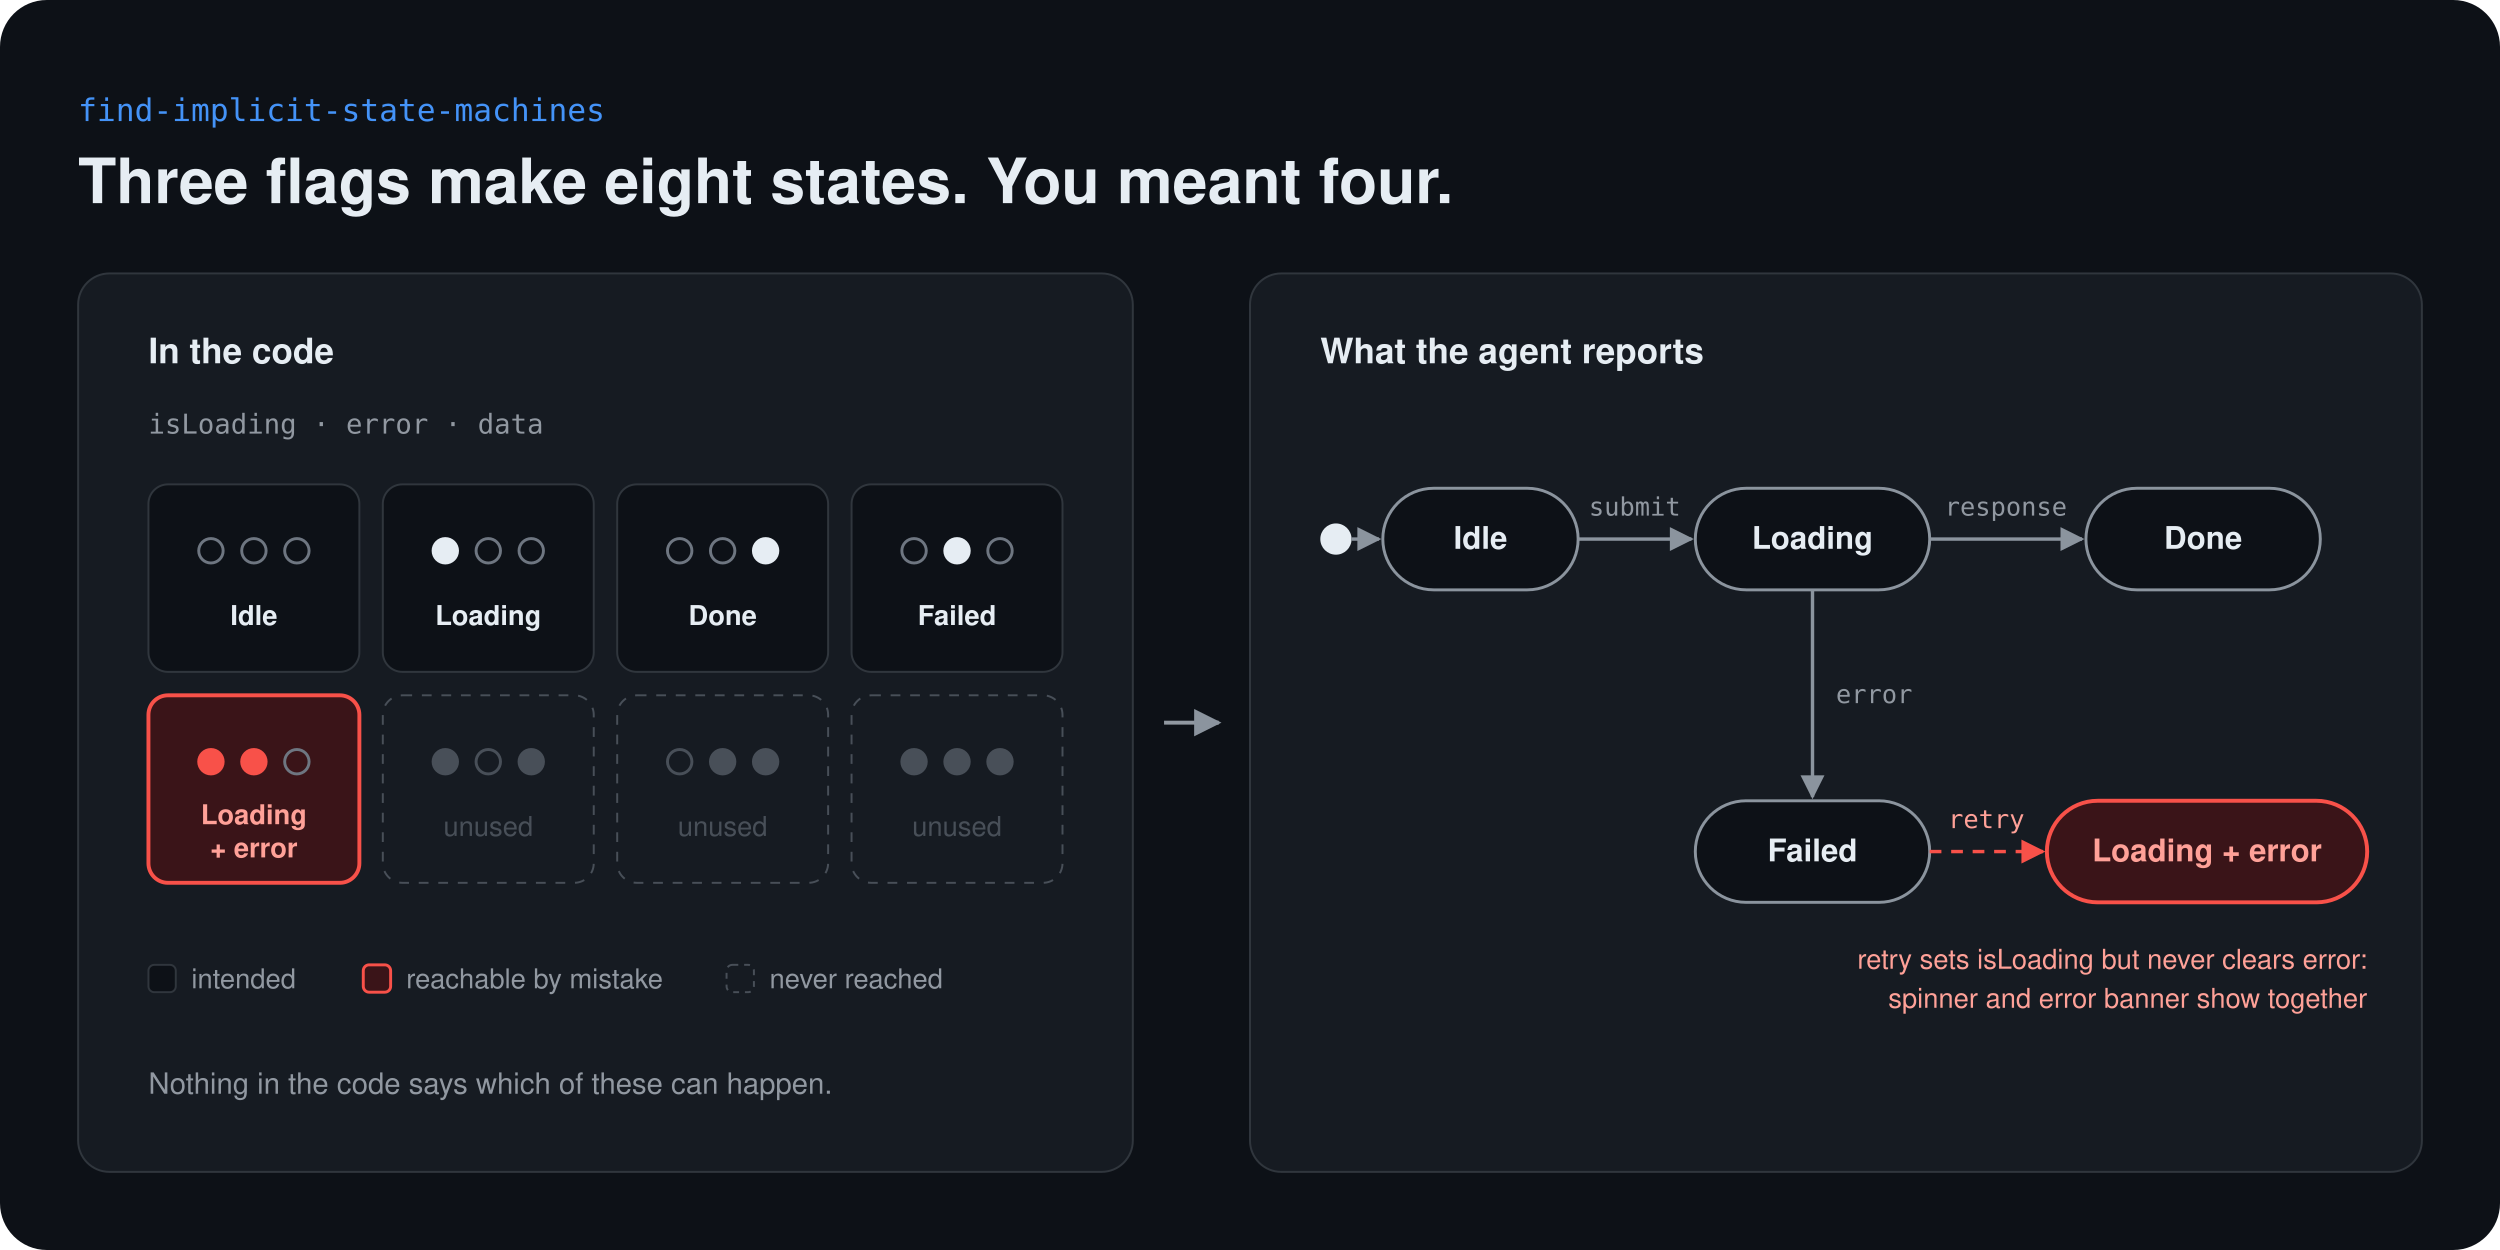
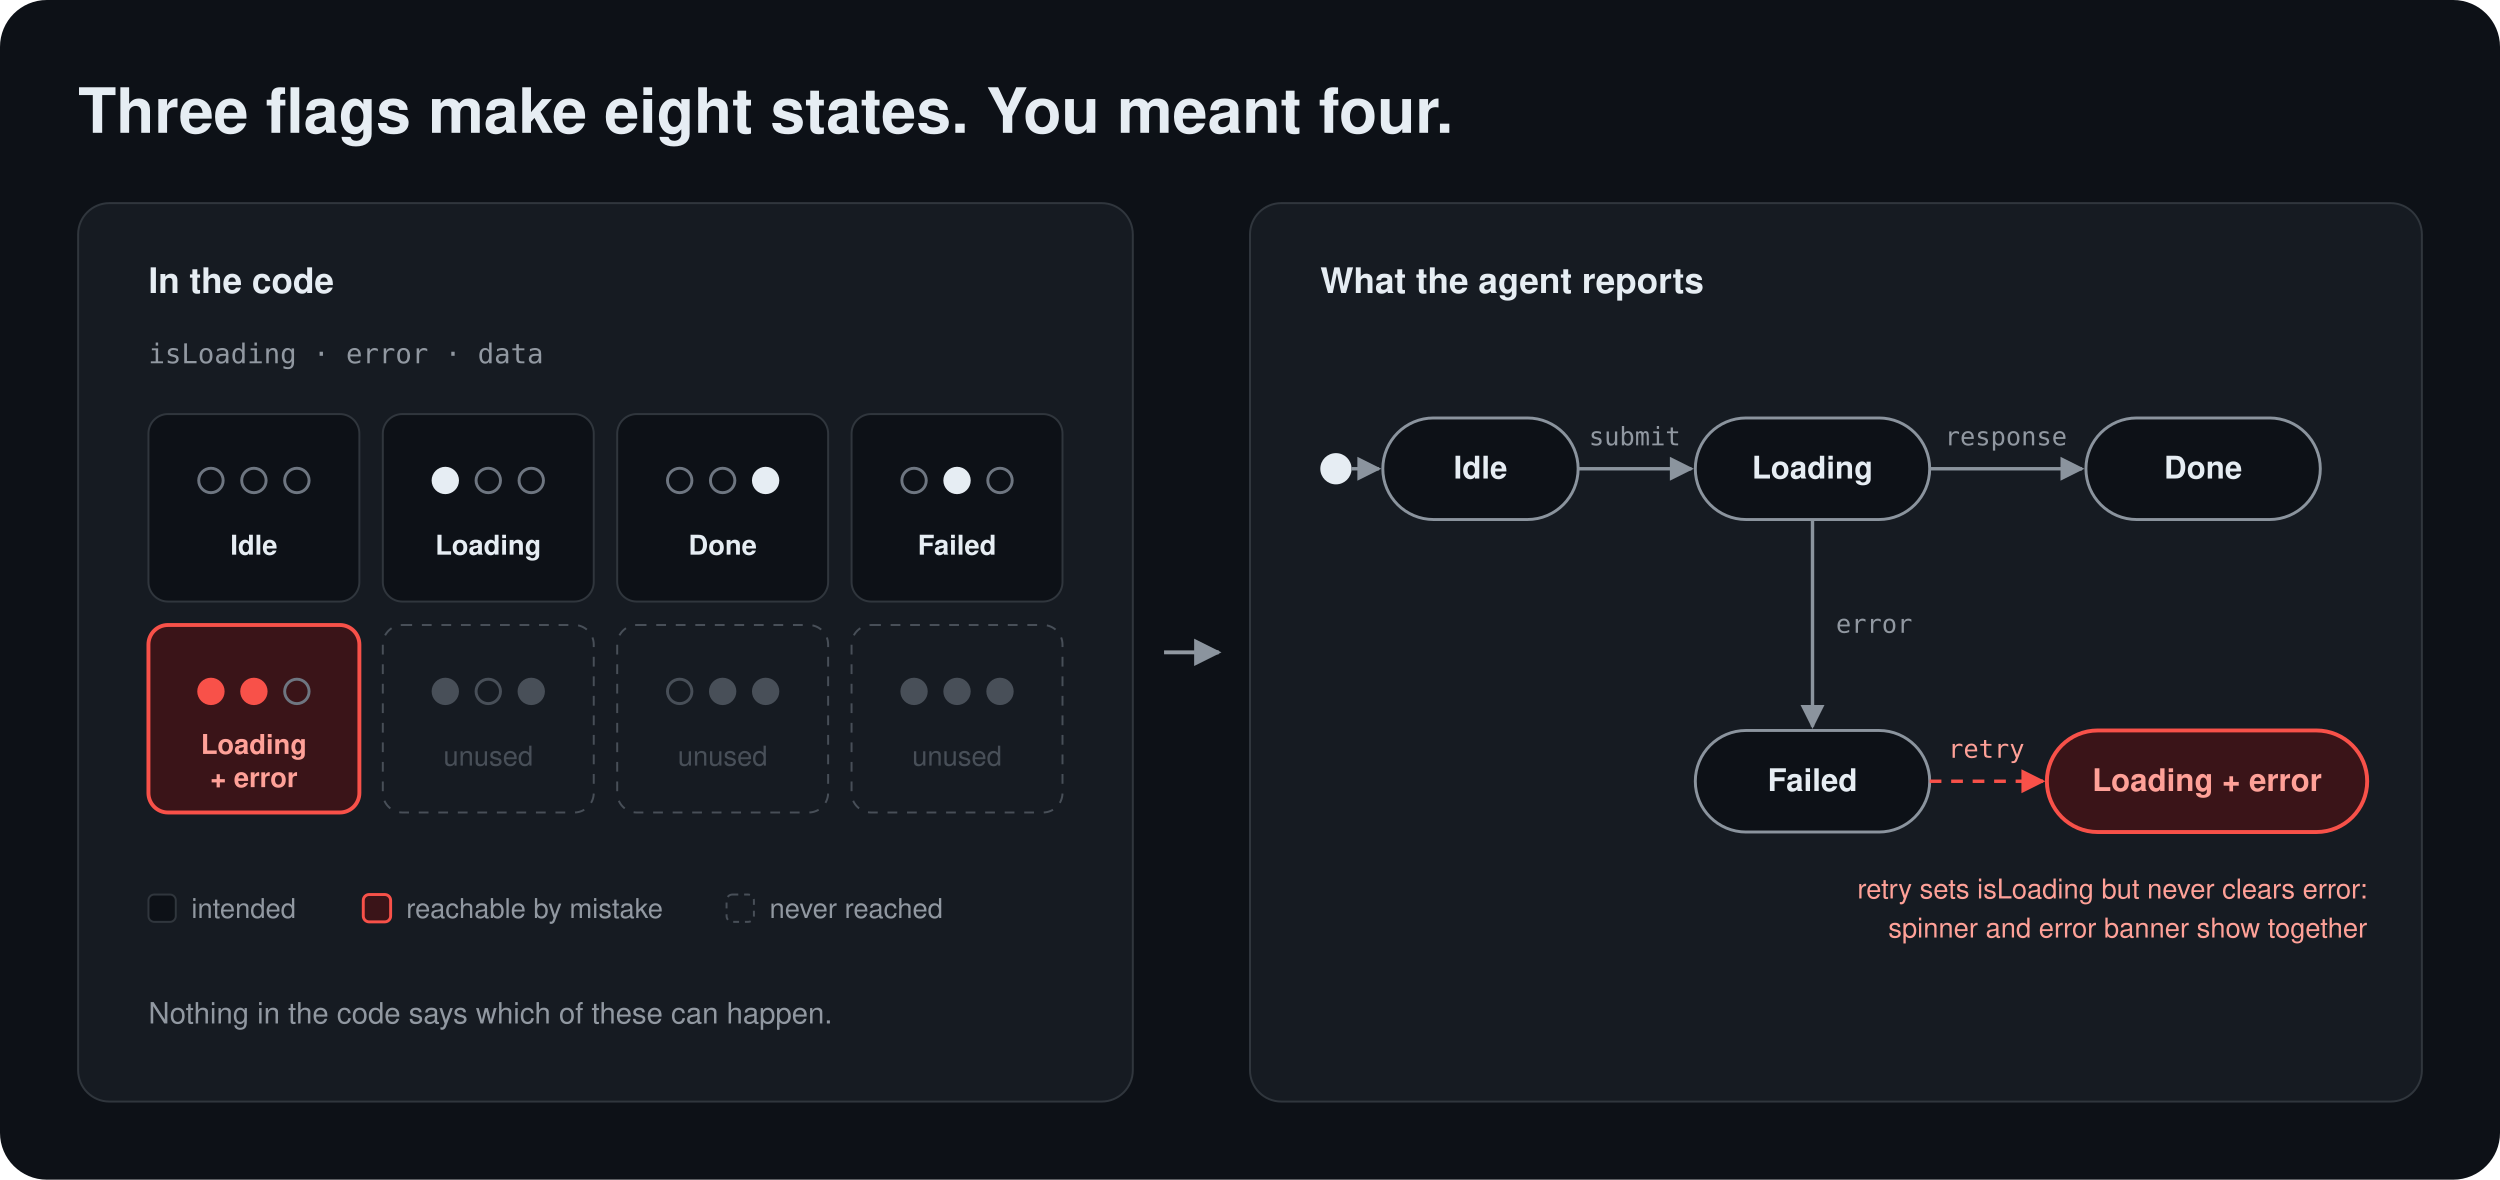
- <svg xmlns="http://www.w3.org/2000/svg" width="1280" height="640" viewBox="0 0 1280 640" font-family="-apple-system, BlinkMacSystemFont, 'Segoe UI', Helvetica, Arial, sans-serif">
+ <svg xmlns="http://www.w3.org/2000/svg" width="1280" height="604" viewBox="0 0 1280 604" font-family="-apple-system, BlinkMacSystemFont, 'Segoe UI', Helvetica, Arial, sans-serif">
  <defs>
    <marker id="arrow" viewBox="0 0 10 10" refX="9" refY="5" markerWidth="7" markerHeight="7" orient="auto-start-reverse">
      <path d="M0,0 L10,5 L0,10 z" fill="#8b949e" />
    </marker>
    <marker id="arrow-bad" viewBox="0 0 10 10" refX="9" refY="5" markerWidth="7" markerHeight="7" orient="auto-start-reverse">
      <path d="M0,0 L10,5 L0,10 z" fill="#f85149" />
    </marker>
  </defs>
-   <rect width="1280" height="640" rx="24" fill="#0d1117" />
-   <text x="40" y="62" font-family="ui-monospace, SFMono-Regular, Menlo, Consolas, monospace" font-size="16" fill="#4493f8">find-implicit-state-machines</text>
-   <text x="40" y="104" font-size="32" font-weight="600" fill="#e6edf3">Three flags make eight states. You meant four.</text>
-   <rect x="40" y="140" width="540" height="460" rx="16" fill="#161b22" stroke="#30363d" />
-   <rect x="640" y="140" width="600" height="460" rx="16" fill="#161b22" stroke="#30363d" />
-   <path d="M596 370 L624 370" stroke="#9198a1" stroke-width="2" marker-end="url(#arrow)" />
-   <text x="76" y="186" font-size="18" font-weight="600" fill="#e6edf3">In the code</text>
-   <text x="76" y="222" font-family="ui-monospace, SFMono-Regular, Menlo, Consolas, monospace" font-size="14" fill="#9198a1">isLoading · error · data</text>
-   <rect x="76" y="248" width="108" height="96" rx="10" fill="#0d1117" stroke="#30363d" />
-   <circle cx="108.0" cy="282" r="6.25" fill="none" stroke="#6e7681" stroke-width="1.5" />
-   <circle cx="130.0" cy="282" r="6.25" fill="none" stroke="#6e7681" stroke-width="1.5" />
-   <circle cx="152.0" cy="282" r="6.25" fill="none" stroke="#6e7681" stroke-width="1.5" />
-   <text x="130.0" y="320" text-anchor="middle" font-size="14" font-weight="600" fill="#e6edf3">Idle</text>
-   <rect x="196" y="248" width="108" height="96" rx="10" fill="#0d1117" stroke="#30363d" />
-   <circle cx="228.0" cy="282" r="7" fill="#e6edf3" />
-   <circle cx="250.0" cy="282" r="6.25" fill="none" stroke="#6e7681" stroke-width="1.5" />
-   <circle cx="272.0" cy="282" r="6.25" fill="none" stroke="#6e7681" stroke-width="1.5" />
-   <text x="250.0" y="320" text-anchor="middle" font-size="14" font-weight="600" fill="#e6edf3">Loading</text>
-   <rect x="316" y="248" width="108" height="96" rx="10" fill="#0d1117" stroke="#30363d" />
-   <circle cx="348.0" cy="282" r="6.25" fill="none" stroke="#6e7681" stroke-width="1.5" />
-   <circle cx="370.0" cy="282" r="6.25" fill="none" stroke="#6e7681" stroke-width="1.5" />
-   <circle cx="392.0" cy="282" r="7" fill="#e6edf3" />
-   <text x="370.0" y="320" text-anchor="middle" font-size="14" font-weight="600" fill="#e6edf3">Done</text>
-   <rect x="436" y="248" width="108" height="96" rx="10" fill="#0d1117" stroke="#30363d" />
-   <circle cx="468.0" cy="282" r="6.25" fill="none" stroke="#6e7681" stroke-width="1.5" />
-   <circle cx="490.0" cy="282" r="7" fill="#e6edf3" />
-   <circle cx="512.0" cy="282" r="6.25" fill="none" stroke="#6e7681" stroke-width="1.5" />
-   <text x="490.0" y="320" text-anchor="middle" font-size="14" font-weight="600" fill="#e6edf3">Failed</text>
-   <rect x="76" y="356" width="108" height="96" rx="10" fill="#3a1418" stroke="#f85149" stroke-width="2" />
-   <circle cx="108.0" cy="390" r="7" fill="#f85149" />
-   <circle cx="130.0" cy="390" r="7" fill="#f85149" />
-   <circle cx="152.0" cy="390" r="6.25" fill="none" stroke="#6e7681" stroke-width="1.5" />
-   <text x="130.0" y="422" text-anchor="middle" font-size="14" font-weight="600" fill="#ffa198">Loading</text>
-   <text x="130.0" y="439" text-anchor="middle" font-size="14" font-weight="600" fill="#ffa198">+ error</text>
-   <rect x="196" y="356" width="108" height="96" rx="10" fill="none" stroke="#484f58" stroke-dasharray="5 5" />
-   <circle cx="228.0" cy="390" r="7" fill="#484f58" />
-   <circle cx="250.0" cy="390" r="6.25" fill="none" stroke="#484f58" stroke-width="1.5" />
-   <circle cx="272.0" cy="390" r="7" fill="#484f58" />
-   <text x="250.0" y="428" text-anchor="middle" font-size="14" font-weight="400" fill="#484f58">unused</text>
-   <rect x="316" y="356" width="108" height="96" rx="10" fill="none" stroke="#484f58" stroke-dasharray="5 5" />
-   <circle cx="348.0" cy="390" r="6.25" fill="none" stroke="#484f58" stroke-width="1.5" />
-   <circle cx="370.0" cy="390" r="7" fill="#484f58" />
-   <circle cx="392.0" cy="390" r="7" fill="#484f58" />
-   <text x="370.0" y="428" text-anchor="middle" font-size="14" font-weight="400" fill="#484f58">unused</text>
-   <rect x="436" y="356" width="108" height="96" rx="10" fill="none" stroke="#484f58" stroke-dasharray="5 5" />
-   <circle cx="468.0" cy="390" r="7" fill="#484f58" />
-   <circle cx="490.0" cy="390" r="7" fill="#484f58" />
-   <circle cx="512.0" cy="390" r="7" fill="#484f58" />
-   <text x="490.0" y="428" text-anchor="middle" font-size="14" font-weight="400" fill="#484f58">unused</text>
-   <rect x="76" y="494" width="14" height="14" rx="3" fill="#0d1117" stroke="#30363d" />
-   <text x="98" y="506" font-size="14" fill="#9198a1">intended</text>
-   <rect x="186" y="494" width="14" height="14" rx="3" fill="#3a1418" stroke="#f85149" stroke-width="1.5" />
-   <text x="208" y="506" font-size="14" fill="#9198a1">reachable by mistake</text>
-   <rect x="372" y="494" width="14" height="14" rx="3" fill="none" stroke="#484f58" stroke-dasharray="3 3" />
-   <text x="394" y="506" font-size="14" fill="#9198a1">never reached</text>
-   <text x="76" y="560" font-size="15" fill="#9198a1">Nothing in the code says which of these can happen.</text>
-   <text x="676" y="186" font-size="18" font-weight="600" fill="#e6edf3">What the agent reports</text>
-   <circle cx="684" cy="276" r="8" fill="#e6edf3" />
-   <path d="M692 276 L706 276" fill="none" stroke="#8b949e" stroke-width="1.75" marker-end="url(#arrow)" />
-   <rect x="708" y="250" width="100" height="52" rx="26" fill="#0d1117" stroke="#8b949e" stroke-width="1.5" />
-   <text x="758.0" y="281" text-anchor="middle" font-size="16" font-weight="600" fill="#e6edf3">Idle</text>
-   <path d="M808 276 L866 276" fill="none" stroke="#8b949e" stroke-width="1.75" marker-end="url(#arrow)" />
-   <text x="837" y="264" text-anchor="middle" font-family="ui-monospace, SFMono-Regular, Menlo, Consolas, monospace" font-size="13" fill="#9198a1">submit</text>
-   <rect x="868" y="250" width="120" height="52" rx="26" fill="#0d1117" stroke="#8b949e" stroke-width="1.5" />
-   <text x="928.0" y="281" text-anchor="middle" font-size="16" font-weight="600" fill="#e6edf3">Loading</text>
-   <path d="M988 276 L1066 276" fill="none" stroke="#8b949e" stroke-width="1.75" marker-end="url(#arrow)" />
-   <text x="1027" y="264" text-anchor="middle" font-family="ui-monospace, SFMono-Regular, Menlo, Consolas, monospace" font-size="13" fill="#9198a1">response</text>
-   <rect x="1068" y="250" width="120" height="52" rx="26" fill="#0d1117" stroke="#8b949e" stroke-width="1.5" />
-   <text x="1128.0" y="281" text-anchor="middle" font-size="16" font-weight="600" fill="#e6edf3">Done</text>
-   <path d="M928 302 L928 408" fill="none" stroke="#8b949e" stroke-width="1.75" marker-end="url(#arrow)" />
-   <text x="940" y="360" text-anchor="start" font-family="ui-monospace, SFMono-Regular, Menlo, Consolas, monospace" font-size="13" fill="#9198a1">error</text>
-   <rect x="868" y="410" width="120" height="52" rx="26" fill="#0d1117" stroke="#8b949e" stroke-width="1.5" />
-   <text x="928.0" y="441" text-anchor="middle" font-size="16" font-weight="600" fill="#e6edf3">Failed</text>
-   <path d="M988 436 L1046 436" fill="none" stroke="#f85149" stroke-width="1.75" stroke-dasharray="6 5" marker-end="url(#arrow-bad)" />
-   <text x="1017" y="424" text-anchor="middle" font-family="ui-monospace, SFMono-Regular, Menlo, Consolas, monospace" font-size="13" fill="#ffa198">retry</text>
-   <rect x="1048" y="410" width="164" height="52" rx="26" fill="#3a1418" stroke="#f85149" stroke-width="2" />
-   <text x="1130.0" y="441" text-anchor="middle" font-size="16" font-weight="600" fill="#ffa198">Loading + error</text>
-   <text x="1212" y="496" text-anchor="end" font-size="14" fill="#ffa198">retry sets isLoading but never clears error:</text>
-   <text x="1212" y="516" text-anchor="end" font-size="14" fill="#ffa198">spinner and error banner show together</text>
+   <rect width="1280" height="604" rx="24" fill="#0d1117" />
+   <text x="40" y="68" font-size="32" font-weight="600" fill="#e6edf3">Three flags make eight states. You meant four.</text>
+   <g transform="translate(0,-36)">
+     <rect x="40" y="140" width="540" height="460" rx="16" fill="#161b22" stroke="#30363d" />
+     <rect x="640" y="140" width="600" height="460" rx="16" fill="#161b22" stroke="#30363d" />
+     <path d="M596 370 L624 370" stroke="#9198a1" stroke-width="2" marker-end="url(#arrow)" />
+     <text x="76" y="186" font-size="18" font-weight="600" fill="#e6edf3">In the code</text>
+     <text x="76" y="222" font-family="ui-monospace, SFMono-Regular, Menlo, Consolas, monospace" font-size="14" fill="#9198a1">isLoading · error · data</text>
+     <rect x="76" y="248" width="108" height="96" rx="10" fill="#0d1117" stroke="#30363d" />
+     <circle cx="108.0" cy="282" r="6.25" fill="none" stroke="#6e7681" stroke-width="1.5" />
+     <circle cx="130.0" cy="282" r="6.25" fill="none" stroke="#6e7681" stroke-width="1.5" />
+     <circle cx="152.0" cy="282" r="6.25" fill="none" stroke="#6e7681" stroke-width="1.5" />
+     <text x="130.0" y="320" text-anchor="middle" font-size="14" font-weight="600" fill="#e6edf3">Idle</text>
+     <rect x="196" y="248" width="108" height="96" rx="10" fill="#0d1117" stroke="#30363d" />
+     <circle cx="228.0" cy="282" r="7" fill="#e6edf3" />
+     <circle cx="250.0" cy="282" r="6.25" fill="none" stroke="#6e7681" stroke-width="1.5" />
+     <circle cx="272.0" cy="282" r="6.25" fill="none" stroke="#6e7681" stroke-width="1.5" />
+     <text x="250.0" y="320" text-anchor="middle" font-size="14" font-weight="600" fill="#e6edf3">Loading</text>
+     <rect x="316" y="248" width="108" height="96" rx="10" fill="#0d1117" stroke="#30363d" />
+     <circle cx="348.0" cy="282" r="6.25" fill="none" stroke="#6e7681" stroke-width="1.5" />
+     <circle cx="370.0" cy="282" r="6.25" fill="none" stroke="#6e7681" stroke-width="1.5" />
+     <circle cx="392.0" cy="282" r="7" fill="#e6edf3" />
+     <text x="370.0" y="320" text-anchor="middle" font-size="14" font-weight="600" fill="#e6edf3">Done</text>
+     <rect x="436" y="248" width="108" height="96" rx="10" fill="#0d1117" stroke="#30363d" />
+     <circle cx="468.0" cy="282" r="6.25" fill="none" stroke="#6e7681" stroke-width="1.5" />
+     <circle cx="490.0" cy="282" r="7" fill="#e6edf3" />
+     <circle cx="512.0" cy="282" r="6.25" fill="none" stroke="#6e7681" stroke-width="1.5" />
+     <text x="490.0" y="320" text-anchor="middle" font-size="14" font-weight="600" fill="#e6edf3">Failed</text>
+     <rect x="76" y="356" width="108" height="96" rx="10" fill="#3a1418" stroke="#f85149" stroke-width="2" />
+     <circle cx="108.0" cy="390" r="7" fill="#f85149" />
+     <circle cx="130.0" cy="390" r="7" fill="#f85149" />
+     <circle cx="152.0" cy="390" r="6.25" fill="none" stroke="#6e7681" stroke-width="1.5" />
+     <text x="130.0" y="422" text-anchor="middle" font-size="14" font-weight="600" fill="#ffa198">Loading</text>
+     <text x="130.0" y="439" text-anchor="middle" font-size="14" font-weight="600" fill="#ffa198">+ error</text>
+     <rect x="196" y="356" width="108" height="96" rx="10" fill="none" stroke="#484f58" stroke-dasharray="5 5" />
+     <circle cx="228.0" cy="390" r="7" fill="#484f58" />
+     <circle cx="250.0" cy="390" r="6.25" fill="none" stroke="#484f58" stroke-width="1.5" />
+     <circle cx="272.0" cy="390" r="7" fill="#484f58" />
+     <text x="250.0" y="428" text-anchor="middle" font-size="14" font-weight="400" fill="#484f58">unused</text>
+     <rect x="316" y="356" width="108" height="96" rx="10" fill="none" stroke="#484f58" stroke-dasharray="5 5" />
+     <circle cx="348.0" cy="390" r="6.25" fill="none" stroke="#484f58" stroke-width="1.5" />
+     <circle cx="370.0" cy="390" r="7" fill="#484f58" />
+     <circle cx="392.0" cy="390" r="7" fill="#484f58" />
+     <text x="370.0" y="428" text-anchor="middle" font-size="14" font-weight="400" fill="#484f58">unused</text>
+     <rect x="436" y="356" width="108" height="96" rx="10" fill="none" stroke="#484f58" stroke-dasharray="5 5" />
+     <circle cx="468.0" cy="390" r="7" fill="#484f58" />
+     <circle cx="490.0" cy="390" r="7" fill="#484f58" />
+     <circle cx="512.0" cy="390" r="7" fill="#484f58" />
+     <text x="490.0" y="428" text-anchor="middle" font-size="14" font-weight="400" fill="#484f58">unused</text>
+     <rect x="76" y="494" width="14" height="14" rx="3" fill="#0d1117" stroke="#30363d" />
+     <text x="98" y="506" font-size="14" fill="#9198a1">intended</text>
+     <rect x="186" y="494" width="14" height="14" rx="3" fill="#3a1418" stroke="#f85149" stroke-width="1.5" />
+     <text x="208" y="506" font-size="14" fill="#9198a1">reachable by mistake</text>
+     <rect x="372" y="494" width="14" height="14" rx="3" fill="none" stroke="#484f58" stroke-dasharray="3 3" />
+     <text x="394" y="506" font-size="14" fill="#9198a1">never reached</text>
+     <text x="76" y="560" font-size="15" fill="#9198a1">Nothing in the code says which of these can happen.</text>
+     <text x="676" y="186" font-size="18" font-weight="600" fill="#e6edf3">What the agent reports</text>
+     <circle cx="684" cy="276" r="8" fill="#e6edf3" />
+     <path d="M692 276 L706 276" fill="none" stroke="#8b949e" stroke-width="1.75" marker-end="url(#arrow)" />
+     <rect x="708" y="250" width="100" height="52" rx="26" fill="#0d1117" stroke="#8b949e" stroke-width="1.5" />
+     <text x="758.0" y="281" text-anchor="middle" font-size="16" font-weight="600" fill="#e6edf3">Idle</text>
+     <path d="M808 276 L866 276" fill="none" stroke="#8b949e" stroke-width="1.75" marker-end="url(#arrow)" />
+     <text x="837" y="264" text-anchor="middle" font-family="ui-monospace, SFMono-Regular, Menlo, Consolas, monospace" font-size="13" fill="#9198a1">submit</text>
+     <rect x="868" y="250" width="120" height="52" rx="26" fill="#0d1117" stroke="#8b949e" stroke-width="1.5" />
+     <text x="928.0" y="281" text-anchor="middle" font-size="16" font-weight="600" fill="#e6edf3">Loading</text>
+     <path d="M988 276 L1066 276" fill="none" stroke="#8b949e" stroke-width="1.75" marker-end="url(#arrow)" />
+     <text x="1027" y="264" text-anchor="middle" font-family="ui-monospace, SFMono-Regular, Menlo, Consolas, monospace" font-size="13" fill="#9198a1">response</text>
+     <rect x="1068" y="250" width="120" height="52" rx="26" fill="#0d1117" stroke="#8b949e" stroke-width="1.5" />
+     <text x="1128.0" y="281" text-anchor="middle" font-size="16" font-weight="600" fill="#e6edf3">Done</text>
+     <path d="M928 302 L928 408" fill="none" stroke="#8b949e" stroke-width="1.75" marker-end="url(#arrow)" />
+     <text x="940" y="360" text-anchor="start" font-family="ui-monospace, SFMono-Regular, Menlo, Consolas, monospace" font-size="13" fill="#9198a1">error</text>
+     <rect x="868" y="410" width="120" height="52" rx="26" fill="#0d1117" stroke="#8b949e" stroke-width="1.5" />
+     <text x="928.0" y="441" text-anchor="middle" font-size="16" font-weight="600" fill="#e6edf3">Failed</text>
+     <path d="M988 436 L1046 436" fill="none" stroke="#f85149" stroke-width="1.75" stroke-dasharray="6 5" marker-end="url(#arrow-bad)" />
+     <text x="1017" y="424" text-anchor="middle" font-family="ui-monospace, SFMono-Regular, Menlo, Consolas, monospace" font-size="13" fill="#ffa198">retry</text>
+     <rect x="1048" y="410" width="164" height="52" rx="26" fill="#3a1418" stroke="#f85149" stroke-width="2" />
+     <text x="1130.0" y="441" text-anchor="middle" font-size="16" font-weight="600" fill="#ffa198">Loading + error</text>
+     <text x="1212" y="496" text-anchor="end" font-size="14" fill="#ffa198">retry sets isLoading but never clears error:</text>
+     <text x="1212" y="516" text-anchor="end" font-size="14" fill="#ffa198">spinner and error banner show together</text>
+   </g>
</svg>
